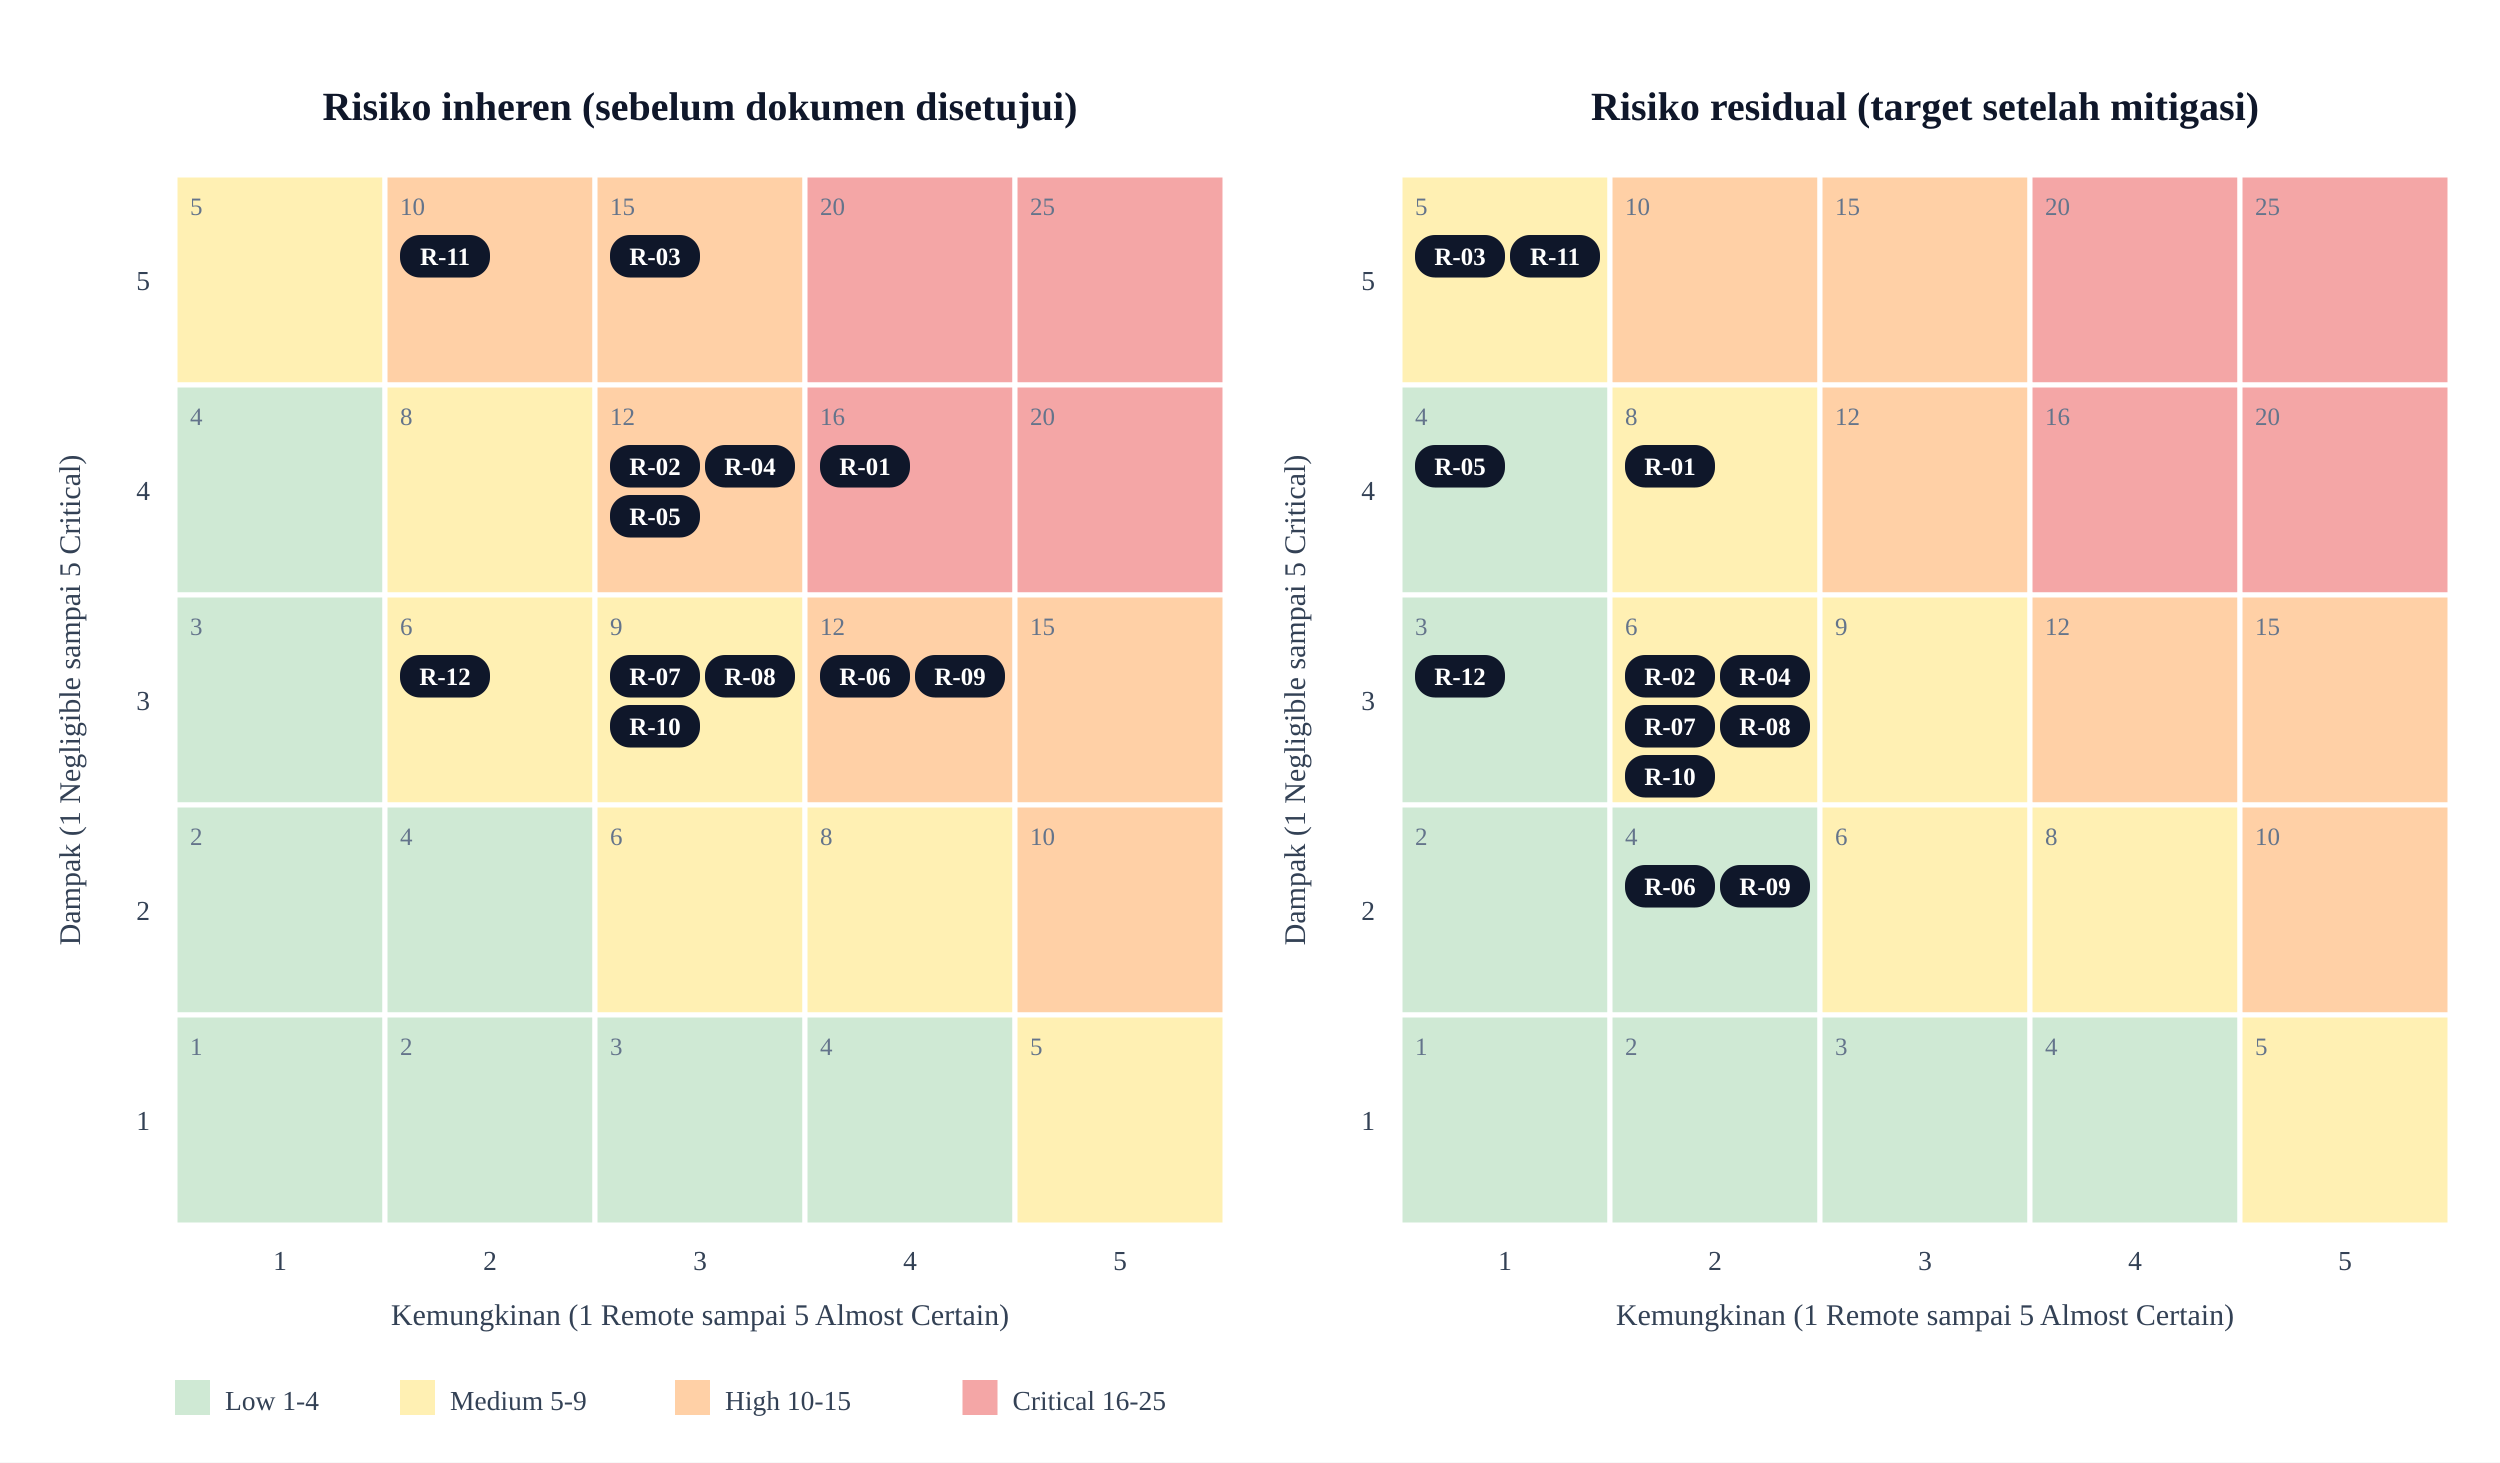
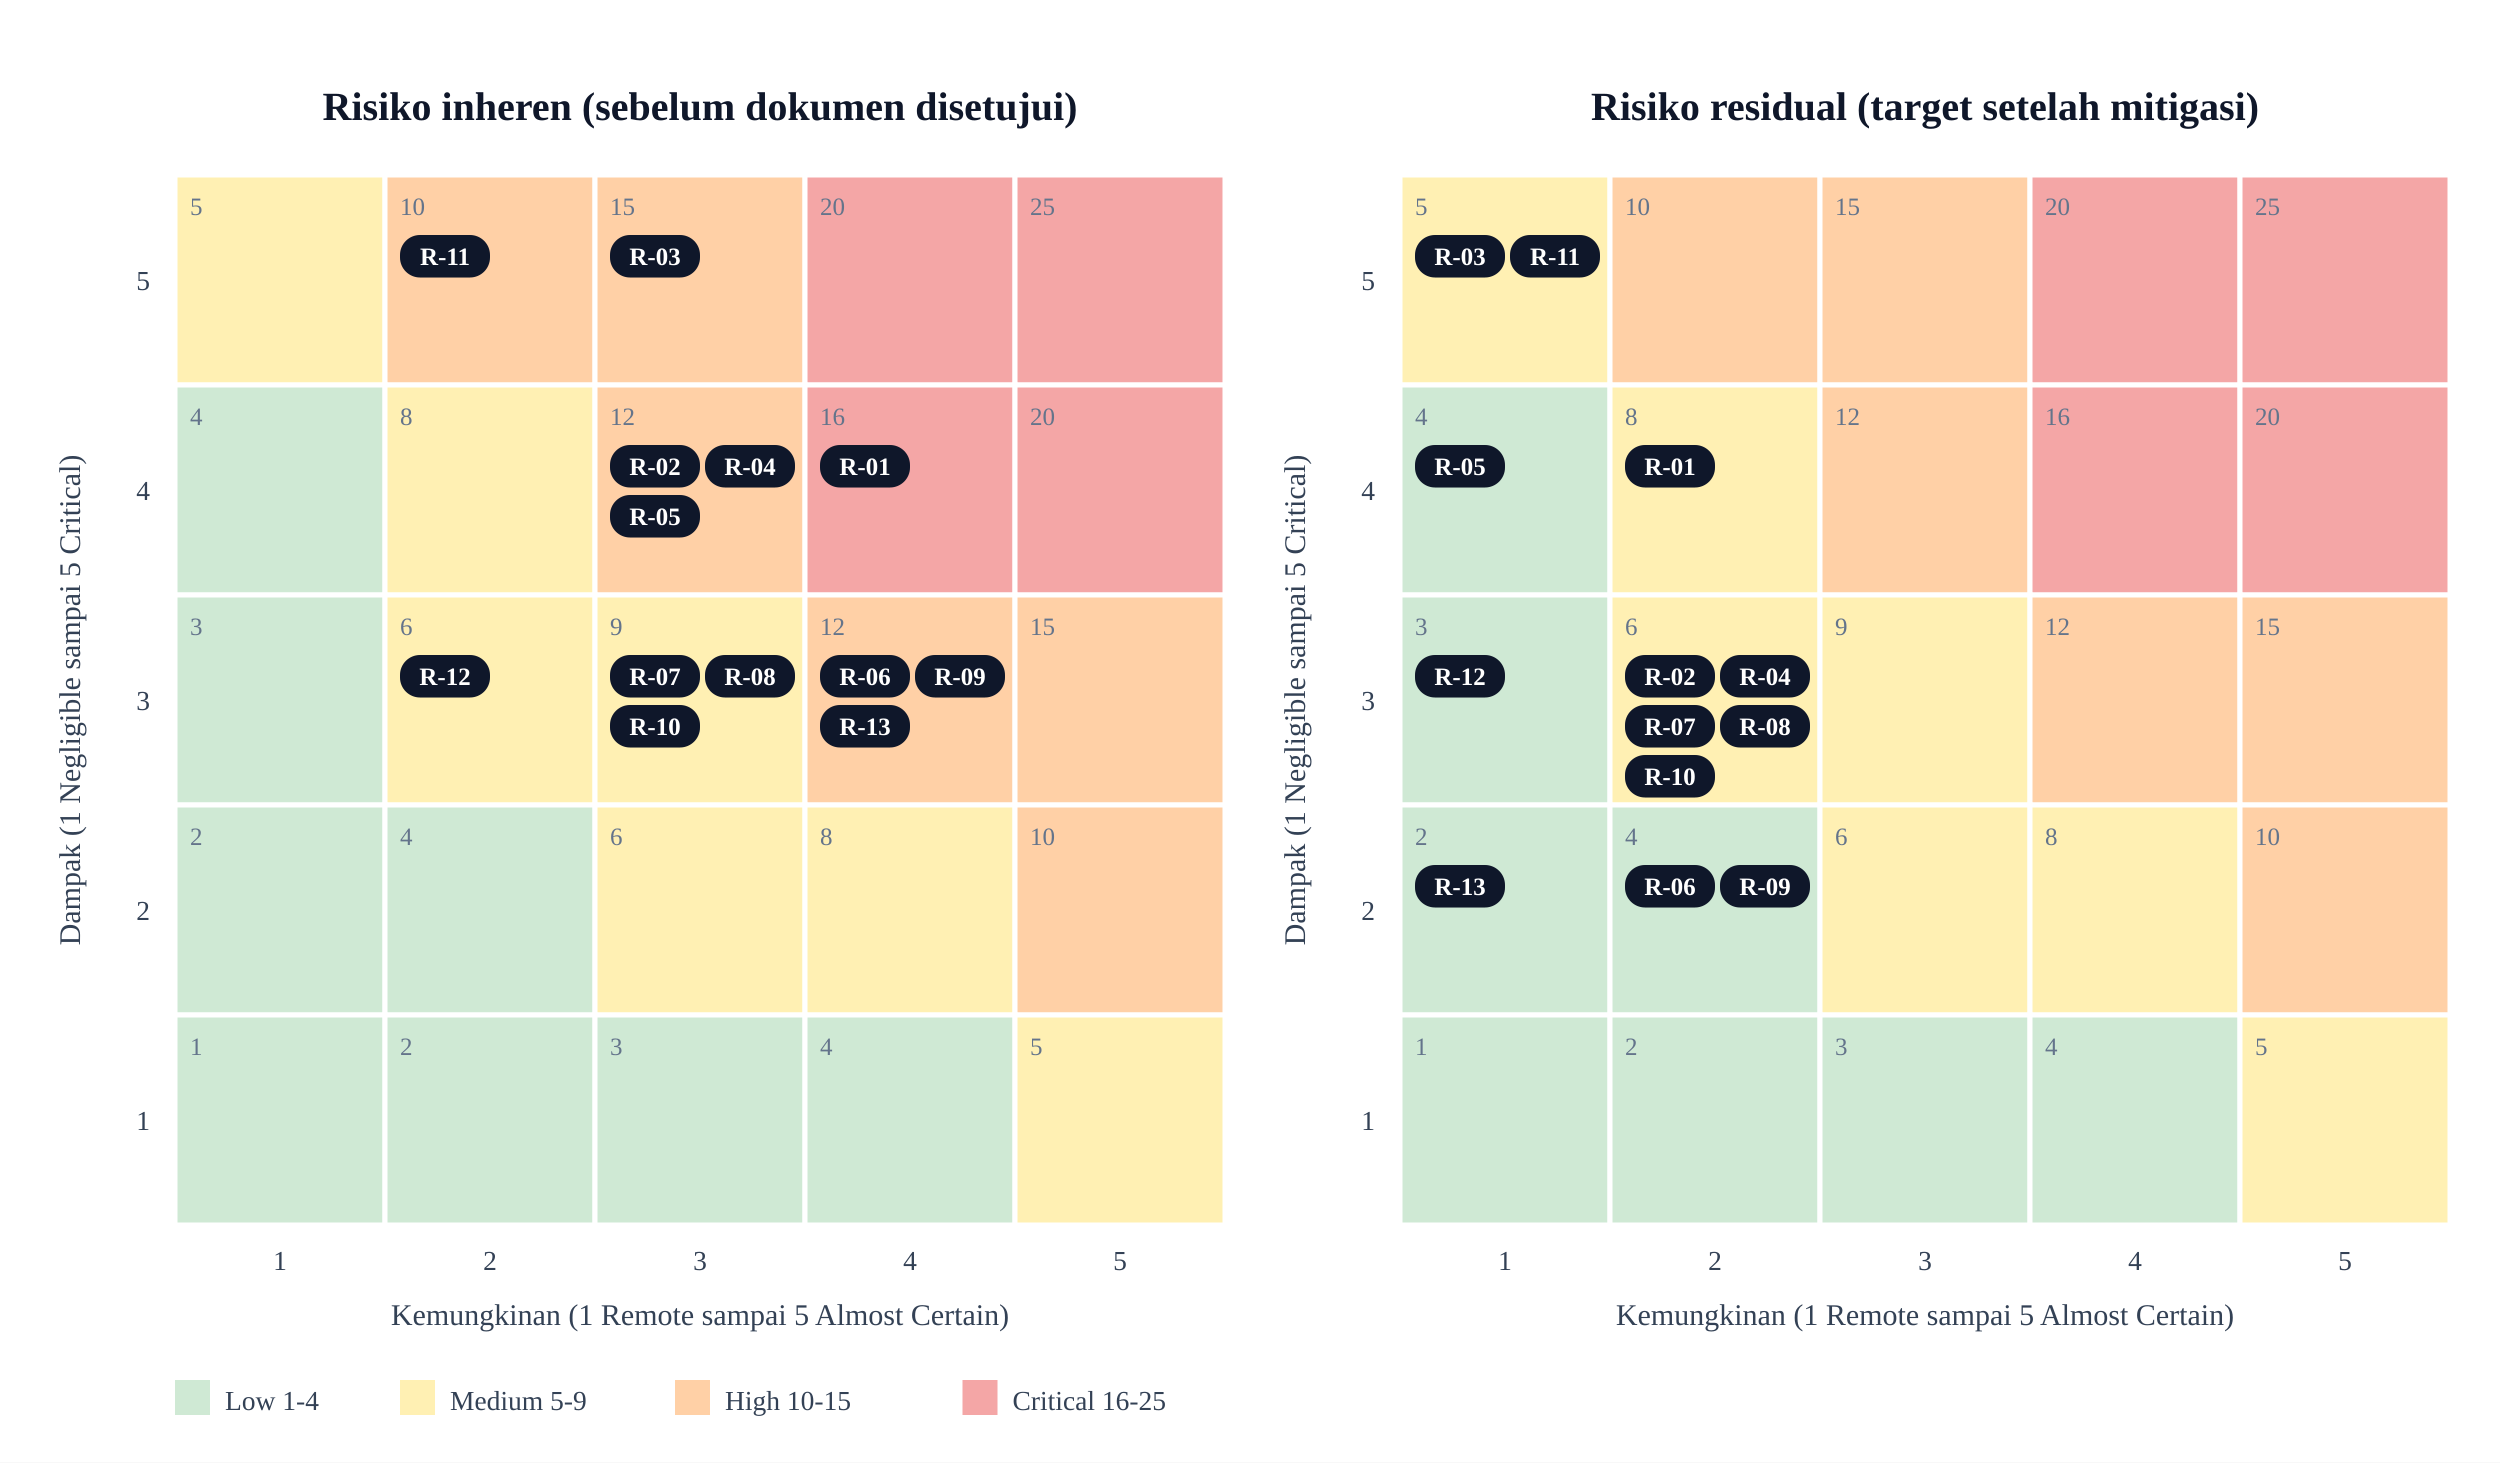
<svg xmlns="http://www.w3.org/2000/svg" viewBox="0 0 1000 585" width="1000" height="585" role="img" aria-labelledby="t d">
  <rect width="1000" height="585" fill="#ffffff" />
  <text x="280.0" y="48" text-anchor="middle" font-size="16" font-weight="700" fill="#0f172a">Risiko inheren (sebelum dokumen disetujui)</text>
  <rect x="70" y="70" width="84" height="84" fill="#fff0b3" stroke="#ffffff" stroke-width="2" />
  <text x="76" y="86" font-size="10" fill="#64748b">5</text>
  <rect x="154" y="70" width="84" height="84" fill="#ffd0a6" stroke="#ffffff" stroke-width="2" />
  <text x="160" y="86" font-size="10" fill="#64748b">10</text>
  <rect x="160" y="94" width="36" height="17" rx="8" fill="#0f172a" />
  <text x="178" y="106" text-anchor="middle" font-size="10" font-weight="700" fill="#ffffff">R-11</text>
  <rect x="238" y="70" width="84" height="84" fill="#ffd0a6" stroke="#ffffff" stroke-width="2" />
  <text x="244" y="86" font-size="10" fill="#64748b">15</text>
  <rect x="244" y="94" width="36" height="17" rx="8" fill="#0f172a" />
  <text x="262" y="106" text-anchor="middle" font-size="10" font-weight="700" fill="#ffffff">R-03</text>
  <rect x="322" y="70" width="84" height="84" fill="#f4a6a6" stroke="#ffffff" stroke-width="2" />
  <text x="328" y="86" font-size="10" fill="#64748b">20</text>
  <rect x="406" y="70" width="84" height="84" fill="#f4a6a6" stroke="#ffffff" stroke-width="2" />
  <text x="412" y="86" font-size="10" fill="#64748b">25</text>
  <rect x="70" y="154" width="84" height="84" fill="#cfe9d4" stroke="#ffffff" stroke-width="2" />
  <text x="76" y="170" font-size="10" fill="#64748b">4</text>
  <rect x="154" y="154" width="84" height="84" fill="#fff0b3" stroke="#ffffff" stroke-width="2" />
  <text x="160" y="170" font-size="10" fill="#64748b">8</text>
  <rect x="238" y="154" width="84" height="84" fill="#ffd0a6" stroke="#ffffff" stroke-width="2" />
  <text x="244" y="170" font-size="10" fill="#64748b">12</text>
  <rect x="244" y="178" width="36" height="17" rx="8" fill="#0f172a" />
  <text x="262" y="190" text-anchor="middle" font-size="10" font-weight="700" fill="#ffffff">R-02</text>
  <rect x="282" y="178" width="36" height="17" rx="8" fill="#0f172a" />
  <text x="300" y="190" text-anchor="middle" font-size="10" font-weight="700" fill="#ffffff">R-04</text>
  <rect x="244" y="198" width="36" height="17" rx="8" fill="#0f172a" />
  <text x="262" y="210" text-anchor="middle" font-size="10" font-weight="700" fill="#ffffff">R-05</text>
  <rect x="322" y="154" width="84" height="84" fill="#f4a6a6" stroke="#ffffff" stroke-width="2" />
  <text x="328" y="170" font-size="10" fill="#64748b">16</text>
  <rect x="328" y="178" width="36" height="17" rx="8" fill="#0f172a" />
  <text x="346" y="190" text-anchor="middle" font-size="10" font-weight="700" fill="#ffffff">R-01</text>
  <rect x="406" y="154" width="84" height="84" fill="#f4a6a6" stroke="#ffffff" stroke-width="2" />
  <text x="412" y="170" font-size="10" fill="#64748b">20</text>
  <rect x="70" y="238" width="84" height="84" fill="#cfe9d4" stroke="#ffffff" stroke-width="2" />
  <text x="76" y="254" font-size="10" fill="#64748b">3</text>
  <rect x="154" y="238" width="84" height="84" fill="#fff0b3" stroke="#ffffff" stroke-width="2" />
  <text x="160" y="254" font-size="10" fill="#64748b">6</text>
  <rect x="160" y="262" width="36" height="17" rx="8" fill="#0f172a" />
  <text x="178" y="274" text-anchor="middle" font-size="10" font-weight="700" fill="#ffffff">R-12</text>
  <rect x="238" y="238" width="84" height="84" fill="#fff0b3" stroke="#ffffff" stroke-width="2" />
  <text x="244" y="254" font-size="10" fill="#64748b">9</text>
  <rect x="244" y="262" width="36" height="17" rx="8" fill="#0f172a" />
  <text x="262" y="274" text-anchor="middle" font-size="10" font-weight="700" fill="#ffffff">R-07</text>
  <rect x="282" y="262" width="36" height="17" rx="8" fill="#0f172a" />
  <text x="300" y="274" text-anchor="middle" font-size="10" font-weight="700" fill="#ffffff">R-08</text>
  <rect x="244" y="282" width="36" height="17" rx="8" fill="#0f172a" />
  <text x="262" y="294" text-anchor="middle" font-size="10" font-weight="700" fill="#ffffff">R-10</text>
  <rect x="322" y="238" width="84" height="84" fill="#ffd0a6" stroke="#ffffff" stroke-width="2" />
  <text x="328" y="254" font-size="10" fill="#64748b">12</text>
  <rect x="328" y="262" width="36" height="17" rx="8" fill="#0f172a" />
  <text x="346" y="274" text-anchor="middle" font-size="10" font-weight="700" fill="#ffffff">R-06</text>
  <rect x="366" y="262" width="36" height="17" rx="8" fill="#0f172a" />
  <text x="384" y="274" text-anchor="middle" font-size="10" font-weight="700" fill="#ffffff">R-09</text>
  <rect x="406" y="238" width="84" height="84" fill="#ffd0a6" stroke="#ffffff" stroke-width="2" />
  <text x="412" y="254" font-size="10" fill="#64748b">15</text>
  <rect x="70" y="322" width="84" height="84" fill="#cfe9d4" stroke="#ffffff" stroke-width="2" />
  <text x="76" y="338" font-size="10" fill="#64748b">2</text>
  <rect x="154" y="322" width="84" height="84" fill="#cfe9d4" stroke="#ffffff" stroke-width="2" />
  <text x="160" y="338" font-size="10" fill="#64748b">4</text>
  <rect x="238" y="322" width="84" height="84" fill="#fff0b3" stroke="#ffffff" stroke-width="2" />
  <text x="244" y="338" font-size="10" fill="#64748b">6</text>
  <rect x="322" y="322" width="84" height="84" fill="#fff0b3" stroke="#ffffff" stroke-width="2" />
  <text x="328" y="338" font-size="10" fill="#64748b">8</text>
  <rect x="406" y="322" width="84" height="84" fill="#ffd0a6" stroke="#ffffff" stroke-width="2" />
  <text x="412" y="338" font-size="10" fill="#64748b">10</text>
  <rect x="70" y="406" width="84" height="84" fill="#cfe9d4" stroke="#ffffff" stroke-width="2" />
  <text x="76" y="422" font-size="10" fill="#64748b">1</text>
  <rect x="154" y="406" width="84" height="84" fill="#cfe9d4" stroke="#ffffff" stroke-width="2" />
  <text x="160" y="422" font-size="10" fill="#64748b">2</text>
  <rect x="238" y="406" width="84" height="84" fill="#cfe9d4" stroke="#ffffff" stroke-width="2" />
  <text x="244" y="422" font-size="10" fill="#64748b">3</text>
  <rect x="322" y="406" width="84" height="84" fill="#cfe9d4" stroke="#ffffff" stroke-width="2" />
  <text x="328" y="422" font-size="10" fill="#64748b">4</text>
  <rect x="406" y="406" width="84" height="84" fill="#fff0b3" stroke="#ffffff" stroke-width="2" />
  <text x="412" y="422" font-size="10" fill="#64748b">5</text>
  <text x="112.0" y="508" text-anchor="middle" font-size="11" fill="#334155">1</text>
  <text x="196.0" y="508" text-anchor="middle" font-size="11" fill="#334155">2</text>
  <text x="280.0" y="508" text-anchor="middle" font-size="11" fill="#334155">3</text>
  <text x="364.0" y="508" text-anchor="middle" font-size="11" fill="#334155">4</text>
  <text x="448.0" y="508" text-anchor="middle" font-size="11" fill="#334155">5</text>
  <text x="60" y="116.0" text-anchor="end" font-size="11" fill="#334155">5</text>
  <text x="60" y="200.0" text-anchor="end" font-size="11" fill="#334155">4</text>
  <text x="60" y="284.0" text-anchor="end" font-size="11" fill="#334155">3</text>
  <text x="60" y="368.0" text-anchor="end" font-size="11" fill="#334155">2</text>
  <text x="60" y="452.0" text-anchor="end" font-size="11" fill="#334155">1</text>
  <text x="280.0" y="530" text-anchor="middle" font-size="12" fill="#334155">Kemungkinan (1 Remote sampai 5 Almost Certain)</text>
  <text x="32" y="280.0" text-anchor="middle" font-size="12" fill="#334155" transform="rotate(-90 32 280.0)">Dampak (1 Negligible sampai 5 Critical)</text>
  <text x="770.0" y="48" text-anchor="middle" font-size="16" font-weight="700" fill="#0f172a">Risiko residual (target setelah mitigasi)</text>
  <rect x="560" y="70" width="84" height="84" fill="#fff0b3" stroke="#ffffff" stroke-width="2" />
  <text x="566" y="86" font-size="10" fill="#64748b">5</text>
  <rect x="566" y="94" width="36" height="17" rx="8" fill="#0f172a" />
  <text x="584" y="106" text-anchor="middle" font-size="10" font-weight="700" fill="#ffffff">R-03</text>
  <rect x="604" y="94" width="36" height="17" rx="8" fill="#0f172a" />
  <text x="622" y="106" text-anchor="middle" font-size="10" font-weight="700" fill="#ffffff">R-11</text>
  <rect x="644" y="70" width="84" height="84" fill="#ffd0a6" stroke="#ffffff" stroke-width="2" />
  <text x="650" y="86" font-size="10" fill="#64748b">10</text>
  <rect x="728" y="70" width="84" height="84" fill="#ffd0a6" stroke="#ffffff" stroke-width="2" />
  <text x="734" y="86" font-size="10" fill="#64748b">15</text>
  <rect x="812" y="70" width="84" height="84" fill="#f4a6a6" stroke="#ffffff" stroke-width="2" />
  <text x="818" y="86" font-size="10" fill="#64748b">20</text>
  <rect x="896" y="70" width="84" height="84" fill="#f4a6a6" stroke="#ffffff" stroke-width="2" />
  <text x="902" y="86" font-size="10" fill="#64748b">25</text>
  <rect x="560" y="154" width="84" height="84" fill="#cfe9d4" stroke="#ffffff" stroke-width="2" />
  <text x="566" y="170" font-size="10" fill="#64748b">4</text>
  <rect x="566" y="178" width="36" height="17" rx="8" fill="#0f172a" />
  <text x="584" y="190" text-anchor="middle" font-size="10" font-weight="700" fill="#ffffff">R-05</text>
  <rect x="644" y="154" width="84" height="84" fill="#fff0b3" stroke="#ffffff" stroke-width="2" />
  <text x="650" y="170" font-size="10" fill="#64748b">8</text>
  <rect x="650" y="178" width="36" height="17" rx="8" fill="#0f172a" />
  <text x="668" y="190" text-anchor="middle" font-size="10" font-weight="700" fill="#ffffff">R-01</text>
  <rect x="728" y="154" width="84" height="84" fill="#ffd0a6" stroke="#ffffff" stroke-width="2" />
  <text x="734" y="170" font-size="10" fill="#64748b">12</text>
  <rect x="812" y="154" width="84" height="84" fill="#f4a6a6" stroke="#ffffff" stroke-width="2" />
  <text x="818" y="170" font-size="10" fill="#64748b">16</text>
  <rect x="896" y="154" width="84" height="84" fill="#f4a6a6" stroke="#ffffff" stroke-width="2" />
  <text x="902" y="170" font-size="10" fill="#64748b">20</text>
  <rect x="560" y="238" width="84" height="84" fill="#cfe9d4" stroke="#ffffff" stroke-width="2" />
  <text x="566" y="254" font-size="10" fill="#64748b">3</text>
  <rect x="566" y="262" width="36" height="17" rx="8" fill="#0f172a" />
  <text x="584" y="274" text-anchor="middle" font-size="10" font-weight="700" fill="#ffffff">R-12</text>
  <rect x="644" y="238" width="84" height="84" fill="#fff0b3" stroke="#ffffff" stroke-width="2" />
  <text x="650" y="254" font-size="10" fill="#64748b">6</text>
  <rect x="650" y="262" width="36" height="17" rx="8" fill="#0f172a" />
  <text x="668" y="274" text-anchor="middle" font-size="10" font-weight="700" fill="#ffffff">R-02</text>
  <rect x="688" y="262" width="36" height="17" rx="8" fill="#0f172a" />
  <text x="706" y="274" text-anchor="middle" font-size="10" font-weight="700" fill="#ffffff">R-04</text>
  <rect x="650" y="282" width="36" height="17" rx="8" fill="#0f172a" />
  <text x="668" y="294" text-anchor="middle" font-size="10" font-weight="700" fill="#ffffff">R-07</text>
  <rect x="688" y="282" width="36" height="17" rx="8" fill="#0f172a" />
  <text x="706" y="294" text-anchor="middle" font-size="10" font-weight="700" fill="#ffffff">R-08</text>
  <rect x="650" y="302" width="36" height="17" rx="8" fill="#0f172a" />
  <text x="668" y="314" text-anchor="middle" font-size="10" font-weight="700" fill="#ffffff">R-10</text>
  <rect x="728" y="238" width="84" height="84" fill="#fff0b3" stroke="#ffffff" stroke-width="2" />
  <text x="734" y="254" font-size="10" fill="#64748b">9</text>
  <rect x="812" y="238" width="84" height="84" fill="#ffd0a6" stroke="#ffffff" stroke-width="2" />
  <text x="818" y="254" font-size="10" fill="#64748b">12</text>
  <rect x="896" y="238" width="84" height="84" fill="#ffd0a6" stroke="#ffffff" stroke-width="2" />
  <text x="902" y="254" font-size="10" fill="#64748b">15</text>
  <rect x="560" y="322" width="84" height="84" fill="#cfe9d4" stroke="#ffffff" stroke-width="2" />
  <text x="566" y="338" font-size="10" fill="#64748b">2</text>
  <rect x="644" y="322" width="84" height="84" fill="#cfe9d4" stroke="#ffffff" stroke-width="2" />
  <text x="650" y="338" font-size="10" fill="#64748b">4</text>
  <rect x="650" y="346" width="36" height="17" rx="8" fill="#0f172a" />
  <text x="668" y="358" text-anchor="middle" font-size="10" font-weight="700" fill="#ffffff">R-06</text>
  <rect x="688" y="346" width="36" height="17" rx="8" fill="#0f172a" />
  <text x="706" y="358" text-anchor="middle" font-size="10" font-weight="700" fill="#ffffff">R-09</text>
  <rect x="728" y="322" width="84" height="84" fill="#fff0b3" stroke="#ffffff" stroke-width="2" />
  <text x="734" y="338" font-size="10" fill="#64748b">6</text>
  <rect x="812" y="322" width="84" height="84" fill="#fff0b3" stroke="#ffffff" stroke-width="2" />
  <text x="818" y="338" font-size="10" fill="#64748b">8</text>
  <rect x="896" y="322" width="84" height="84" fill="#ffd0a6" stroke="#ffffff" stroke-width="2" />
  <text x="902" y="338" font-size="10" fill="#64748b">10</text>
  <rect x="560" y="406" width="84" height="84" fill="#cfe9d4" stroke="#ffffff" stroke-width="2" />
  <text x="566" y="422" font-size="10" fill="#64748b">1</text>
  <rect x="644" y="406" width="84" height="84" fill="#cfe9d4" stroke="#ffffff" stroke-width="2" />
  <text x="650" y="422" font-size="10" fill="#64748b">2</text>
  <rect x="728" y="406" width="84" height="84" fill="#cfe9d4" stroke="#ffffff" stroke-width="2" />
  <text x="734" y="422" font-size="10" fill="#64748b">3</text>
  <rect x="812" y="406" width="84" height="84" fill="#cfe9d4" stroke="#ffffff" stroke-width="2" />
  <text x="818" y="422" font-size="10" fill="#64748b">4</text>
  <rect x="896" y="406" width="84" height="84" fill="#fff0b3" stroke="#ffffff" stroke-width="2" />
  <text x="902" y="422" font-size="10" fill="#64748b">5</text>
  <text x="602.0" y="508" text-anchor="middle" font-size="11" fill="#334155">1</text>
  <text x="686.0" y="508" text-anchor="middle" font-size="11" fill="#334155">2</text>
  <text x="770.0" y="508" text-anchor="middle" font-size="11" fill="#334155">3</text>
  <text x="854.0" y="508" text-anchor="middle" font-size="11" fill="#334155">4</text>
  <text x="938.0" y="508" text-anchor="middle" font-size="11" fill="#334155">5</text>
  <text x="550" y="116.0" text-anchor="end" font-size="11" fill="#334155">5</text>
  <text x="550" y="200.0" text-anchor="end" font-size="11" fill="#334155">4</text>
  <text x="550" y="284.0" text-anchor="end" font-size="11" fill="#334155">3</text>
  <text x="550" y="368.0" text-anchor="end" font-size="11" fill="#334155">2</text>
  <text x="550" y="452.0" text-anchor="end" font-size="11" fill="#334155">1</text>
  <text x="770.0" y="530" text-anchor="middle" font-size="12" fill="#334155">Kemungkinan (1 Remote sampai 5 Almost Certain)</text>
  <text x="522" y="280.0" text-anchor="middle" font-size="12" fill="#334155" transform="rotate(-90 522 280.0)">Dampak (1 Negligible sampai 5 Critical)</text>
+   <rect x="328" y="282" width="36" height="17" rx="8" fill="#0f172a" />
+   <text x="346" y="294" text-anchor="middle" font-size="10" font-weight="700" fill="#ffffff">R-13</text>
+   <rect x="566" y="346" width="36" height="17" rx="8" fill="#0f172a" />
+   <text x="584" y="358" text-anchor="middle" font-size="10" font-weight="700" fill="#ffffff">R-13</text>
  <g font-size="11" fill="#334155">
    <rect x="70" y="552" width="14" height="14" fill="#cfe9d4" />
    <text x="90" y="564">Low 1-4</text>
    <rect x="160" y="552" width="14" height="14" fill="#fff0b3" />
    <text x="180" y="564">Medium 5-9</text>
    <rect x="270" y="552" width="14" height="14" fill="#ffd0a6" />
    <text x="290" y="564">High 10-15</text>
    <rect x="385" y="552" width="14" height="14" fill="#f4a6a6" />
    <text x="405" y="564">Critical 16-25</text>
  </g>
</svg>
